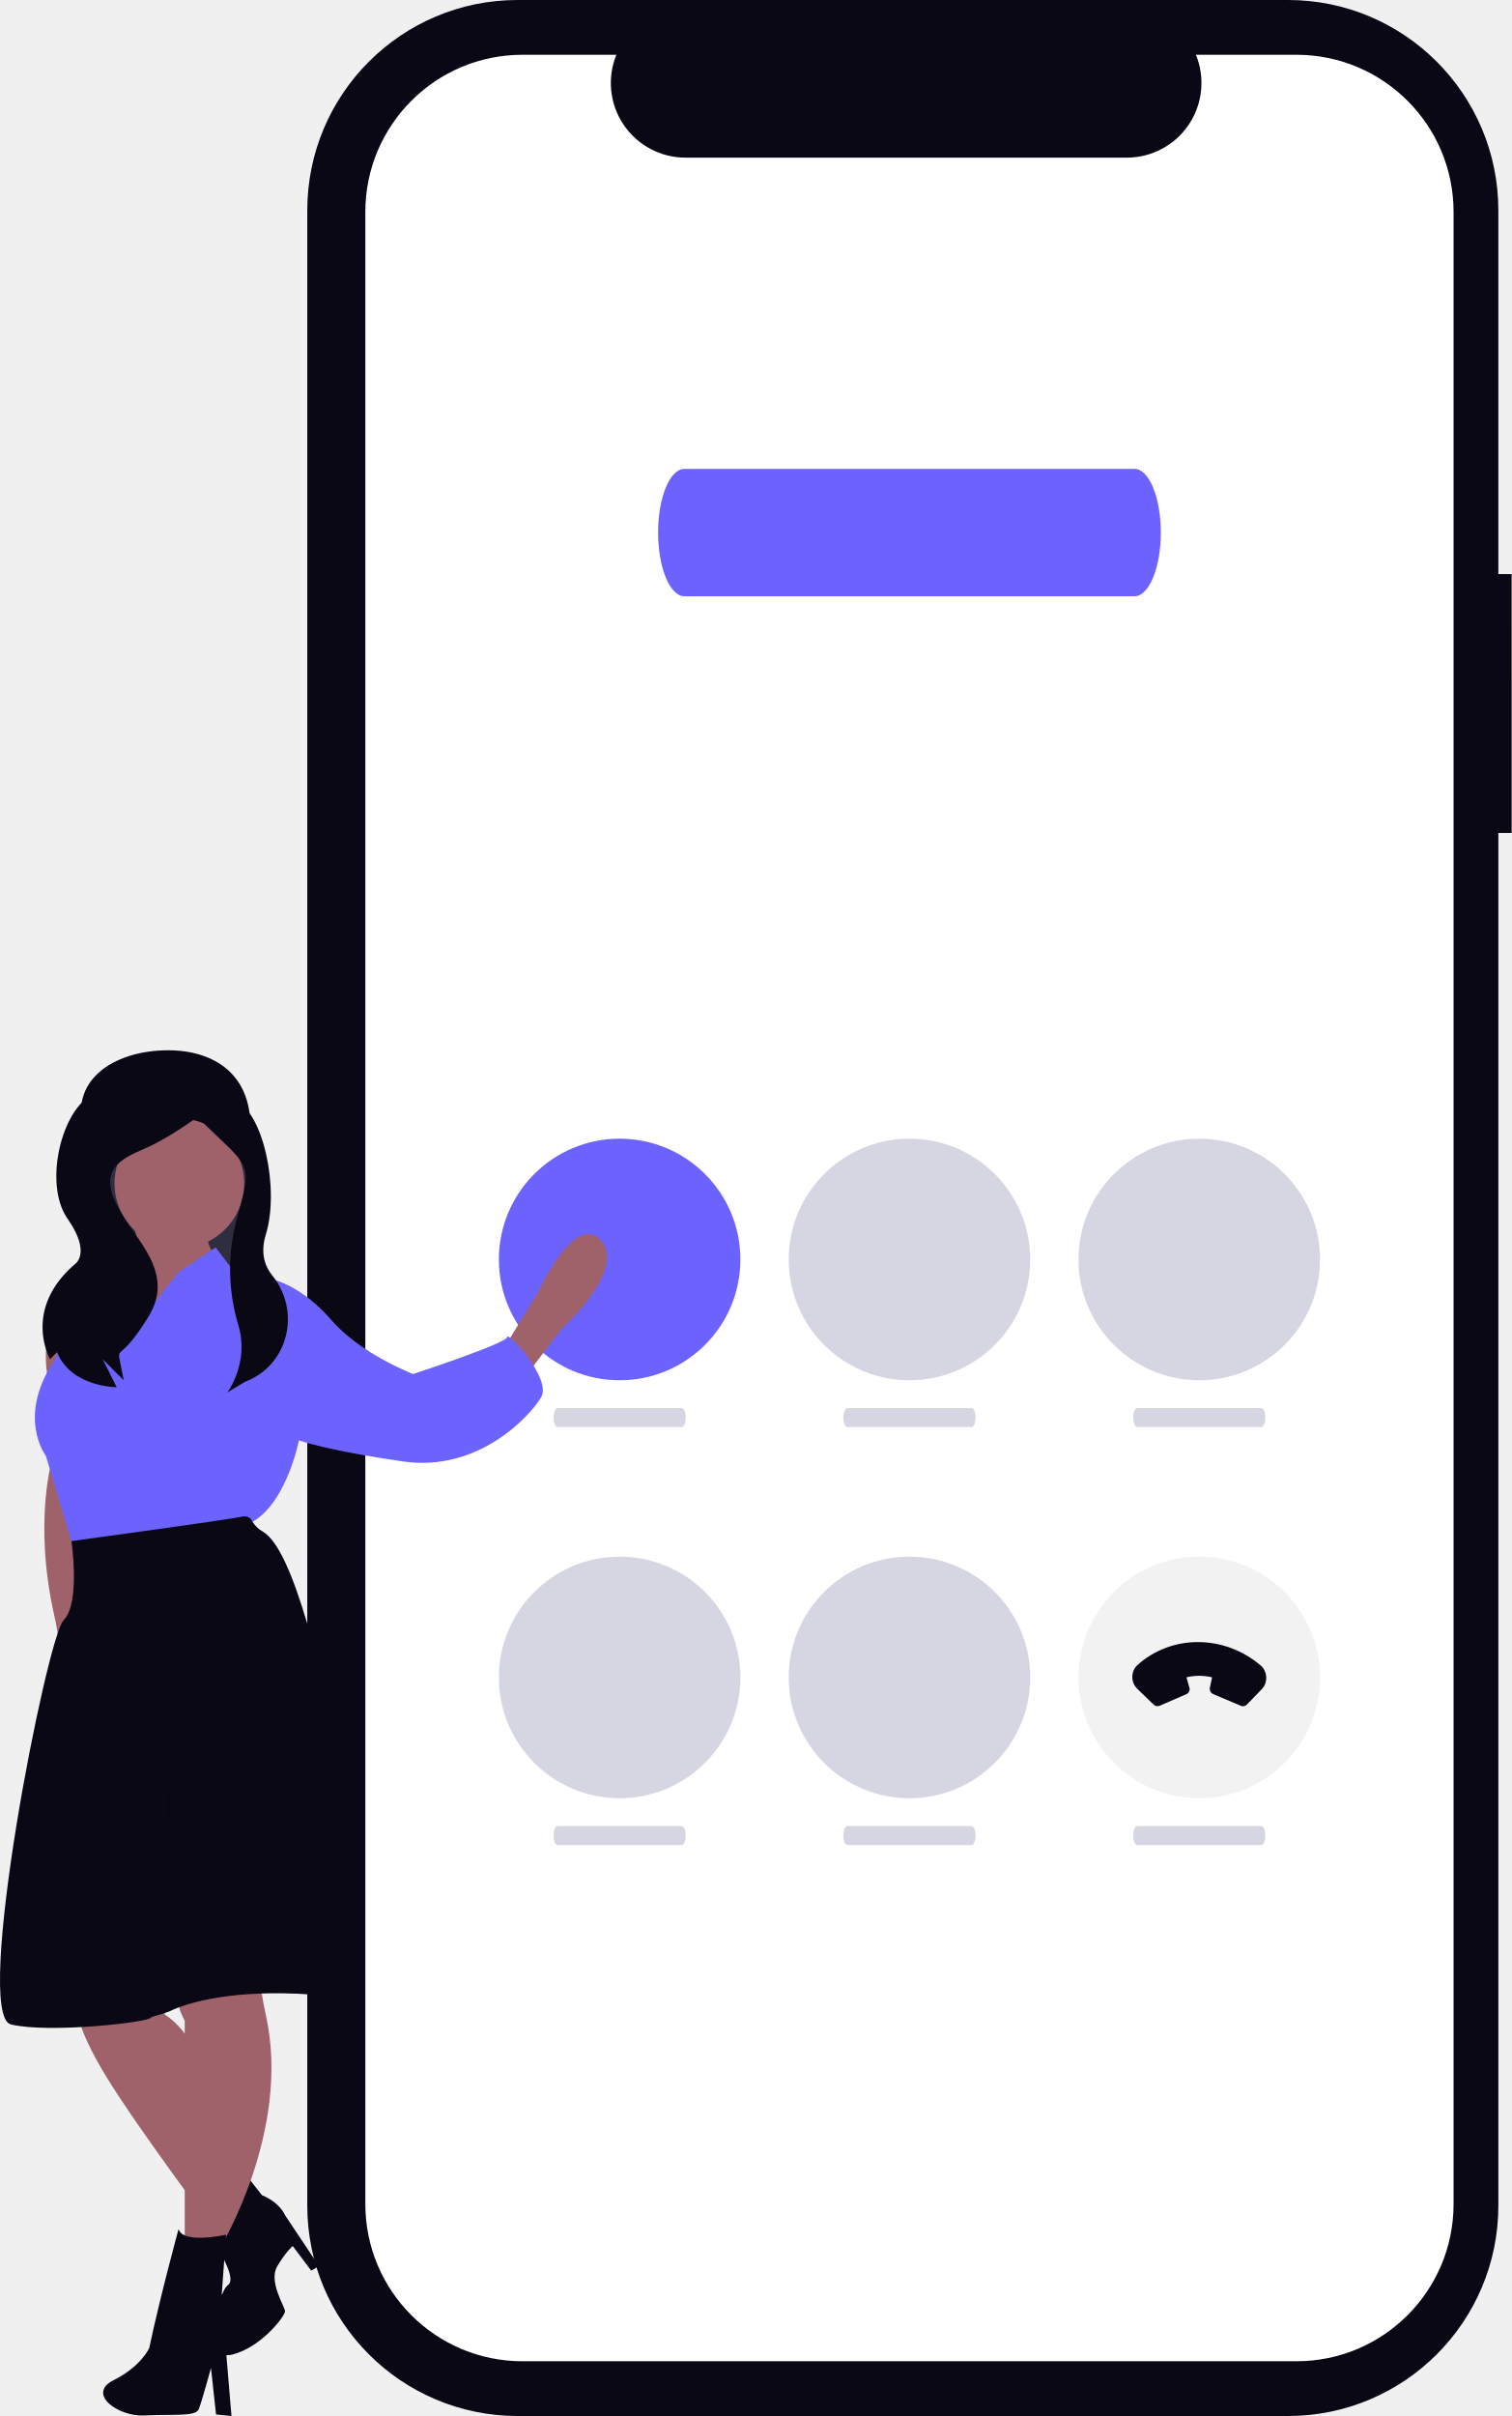
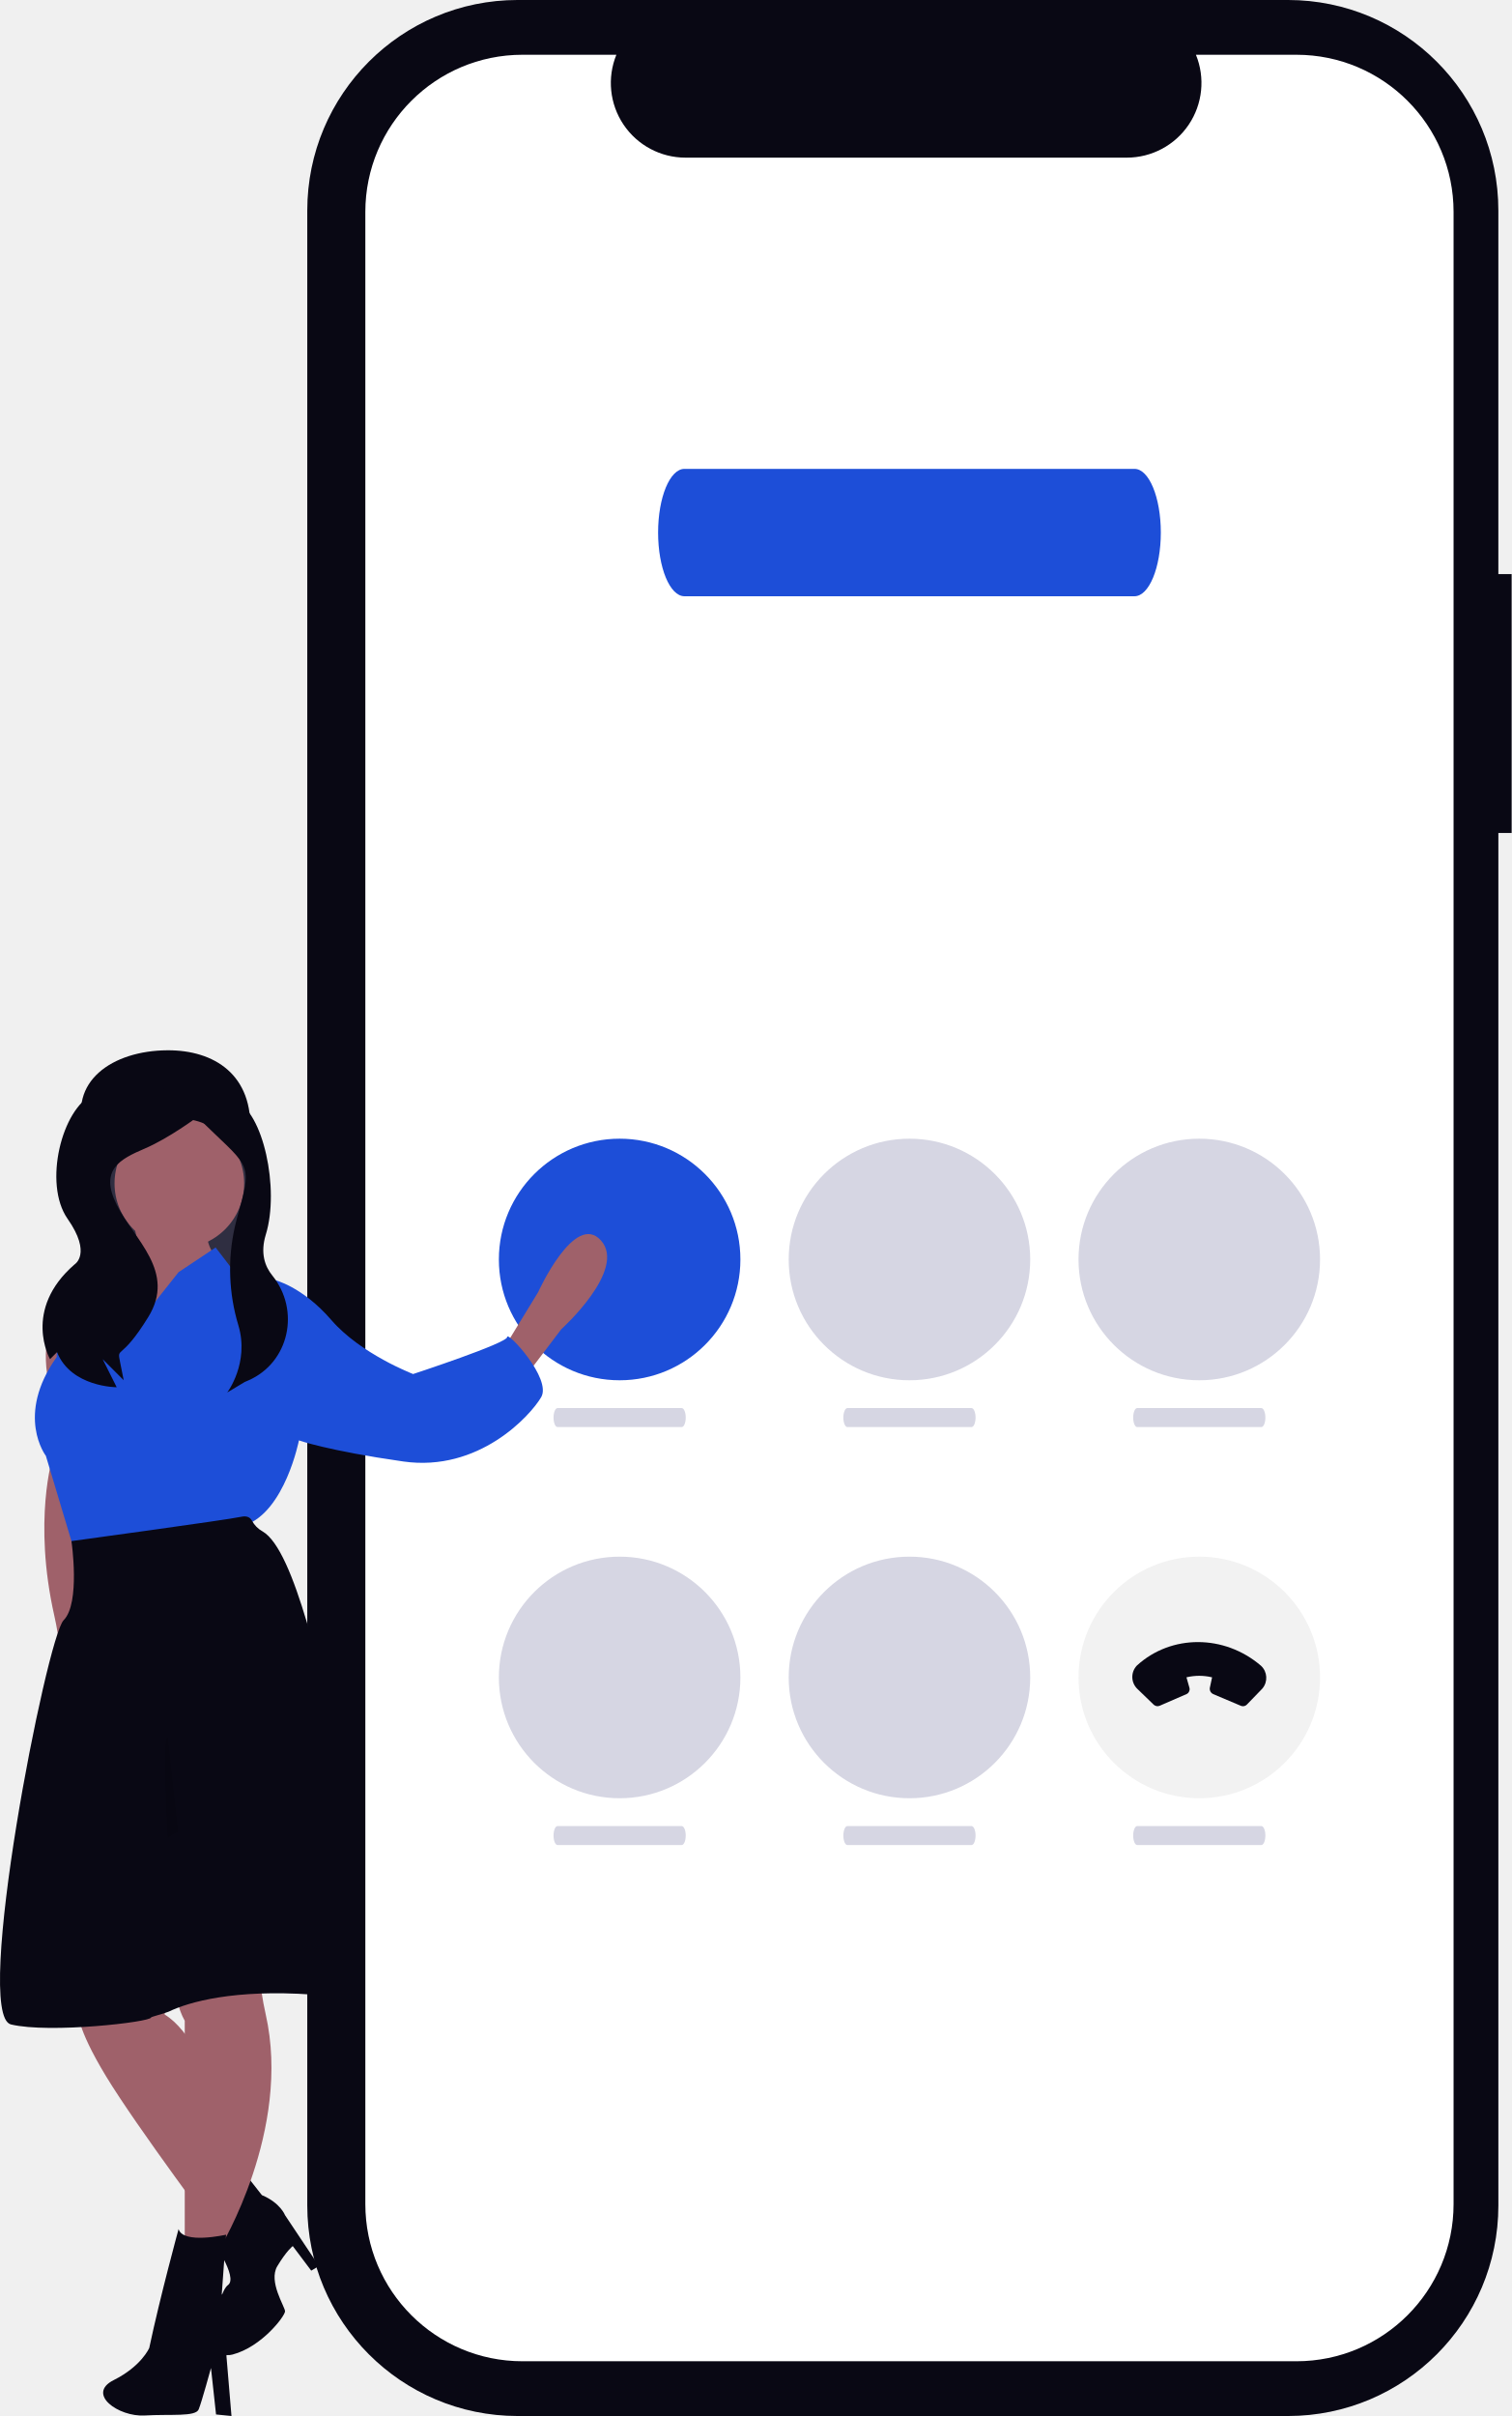
<svg xmlns="http://www.w3.org/2000/svg" width="500.713" height="800.054" viewBox="0 0 500.713 800.054" role="img" artist="Katerina Limpitsouni" source="https://undraw.co/">
  <g transform="translate(-577.567 -45.973)">
    <g transform="translate(-133.014 -94)">
      <path d="M665.294,269.316h-4.4V148.89a69.7,69.7,0,0,0-69.7-69.7H336.062a69.7,69.7,0,0,0-69.7,69.7V809.551a69.7,69.7,0,0,0,69.7,69.7H591.2a69.7,69.7,0,0,0,69.7-69.7V355.035h4.4Z" transform="translate(546 60.78)" fill="#090814" />
      <path d="M592.274,95.686h-33.3a24.729,24.729,0,0,1-22.9,34.069H389.9a24.729,24.729,0,0,1-22.9-34.069H335.9a52.051,52.051,0,0,0-52.051,52.051V807.429A52.051,52.051,0,0,0,335.9,859.479H592.264a52.051,52.051,0,0,0,52.051-52.051V147.737a52.051,52.051,0,0,0-52.039-52.051Z" transform="translate(547.746 62.421)" fill="#fff" />
    </g>
-     <circle cx="40" cy="40" r="40" transform="translate(742.815 423.048)" fill="#6c63ff" />
+     <circle cx="40" cy="40" r="40" transform="translate(742.815 423.048)" fill="#1D4ED8" />
    <circle cx="40" cy="40" r="40" transform="translate(838.815 423.048)" fill="#d6d6e3" />
    <circle cx="40" cy="40" r="40" transform="translate(934.815 423.048)" fill="#d6d6e3" />
    <circle cx="40" cy="40" r="40" transform="translate(742.815 561.458)" fill="#d6d6e3" />
    <circle cx="40" cy="40" r="40" transform="translate(838.815 561.458)" fill="#d6d6e3" />
    <circle cx="40" cy="40" r="40" transform="translate(934.815 561.458)" fill="#f2f2f2" />
    <path d="M881.078,194.2H839.969c-.741,0-1.341-1.408-1.341-3.145s.6-3.145,1.341-3.145h41.108c.741,0,1.341,1.408,1.341,3.145s-.6,3.145-1.341,3.145Z" transform="translate(-77.708 324.345)" fill="#d6d6e3" />
    <path d="M881.078,194.2H839.969c-.741,0-1.341-1.408-1.341-3.145s.6-3.145,1.341-3.145h41.108c.741,0,1.341,1.408,1.341,3.145s-.6,3.145-1.341,3.145Z" transform="translate(18.292 324.345)" fill="#d6d6e3" />
    <path d="M881.078,194.2H839.969c-.741,0-1.341-1.408-1.341-3.145s.6-3.145,1.341-3.145h41.108c.741,0,1.341,1.408,1.341,3.145s-.6,3.145-1.341,3.145Z" transform="translate(114.292 324.345)" fill="#d6d6e3" />
    <path d="M881.078,194.2H839.969c-.741,0-1.341-1.408-1.341-3.145s.6-3.145,1.341-3.145h41.108c.741,0,1.341,1.408,1.341,3.145s-.6,3.145-1.341,3.145Z" transform="translate(-77.708 462.756)" fill="#d6d6e3" />
    <path d="M881.078,194.2H839.969c-.741,0-1.341-1.408-1.341-3.145s.6-3.145,1.341-3.145h41.108c.741,0,1.341,1.408,1.341,3.145s-.6,3.145-1.341,3.145Z" transform="translate(18.292 462.756)" fill="#d6d6e3" />
    <path d="M881.078,194.2H839.969c-.741,0-1.341-1.408-1.341-3.145s.6-3.145,1.341-3.145h41.108c.741,0,1.341,1.408,1.341,3.145s-.6,3.145-1.341,3.145Z" transform="translate(114.292 462.756)" fill="#d6d6e3" />
-     <path d="M217.977,231.132c-4.821,0-8.729,9.443-8.729,21.091s3.908,21.091,8.729,21.091H367.041c4.821,0,8.729-9.443,8.729-21.091s-3.908-21.091-8.729-21.091Z" transform="translate(586.307 -29.893)" fill="#6c63ff" />
+     <path d="M217.977,231.132c-4.821,0-8.729,9.443-8.729,21.091s3.908,21.091,8.729,21.091H367.041c4.821,0,8.729-9.443,8.729-21.091s-3.908-21.091-8.729-21.091Z" transform="translate(586.307 -29.893)" fill="#1D4ED8" />
    <path d="M14.516,3a1.779,1.779,0,0,1,1.568.961l.091.2,3.576,9.259a1.893,1.893,0,0,1-.56,2.148l-.179.126L16.02,17.558l.113.191a18.213,18.213,0,0,0,5.6,5.8l.182.115,1.8-3.1a1.762,1.762,0,0,1,1.99-.839l.206.072,8.94,3.7A1.843,1.843,0,0,1,35.96,25l.013.224V32.63A5.478,5.478,0,0,1,30.5,38.182C15.162,37.217,2.933,24.552,2,8.556A5.476,5.476,0,0,1,7.05,3.009L7.364,3h7.152Z" transform="matrix(-0.695, 0.719, -0.719, -0.695, 1002.816, 602.104)" fill="#090814" />
    <g transform="translate(577.567 393.773)">
      <path d="M949.866,389.156c4.843,14.337,12.268,27.4,27.4,27.4s26.548-12.292,27.4-27.4c1.09-19.307-11.919-27.481-27.4-27.4C958.977,361.85,944.119,372.141,949.866,389.156Z" transform="translate(-921.792 -361.755)" fill="#090814" />
      <rect width="54.081" height="68.503" transform="translate(28.794 26.786)" fill="#2f2e41" />
      <path d="M1016.733,440.527h-4.6A40.95,40.95,0,0,0,1006,474.26c5.111,19.422,1.022,23,1.022,23s-6.654,21.032.5,52.721-6.635,40.3-6.635,40.3l12.778-25.555,7.155-67.466Z" transform="translate(-989.526 -362.707)" fill="#9f616a" />
      <path d="M972.031,415.435s4.089,16.355,2.044,16.355-9.2,8.689-9.2,8.689l-4.6,16.866,3.578,12.267,12.267-2.556,15.333-16.866,4.6-4.6,4.089-14.822s-5.111-6.133-1.533-11.244S972.031,415.435,972.031,415.435Z" transform="translate(-928.725 -362.403)" fill="#9f616a" />
      <path d="M829,461.02l11.244-18.4s12.138-26.856,20.826-17.145-13.16,29.411-13.16,29.411l-11.244,14.822Z" transform="translate(-662.006 -362.499)" fill="#9f616a" />
      <path d="M950.446,623.258l8.178,59.8s-1.022,4.6,9.2,21.466,37.822,53.666,37.822,53.666l8.178-15.333s-9.711-48.555-26.577-58.777l2.044-73.6Z" transform="translate(-932.695 -364.762)" fill="#9f616a" />
      <path d="M936.871,738.268l-11.244,21.466s9.2,12.916,5.622,15.472-8.178,25.555,1.533,23,17.378-12.778,17.378-14.311-5.622-9.85-2.555-14.961,5.111-6.644,5.111-6.644l6.12,8.136,2.555-1.533L950.16,752.068s-1.533-4.089-7.667-6.644Z" transform="translate(-855.743 -366.307)" fill="#090814" />
      <path d="M935.313,614.773s-3.97,56.528,4.719,71.35v73.6l11.755,1.533s23.74-38.965,15.051-77.3,8.971-73.478,8.971-73.478Z" transform="translate(-878.837 -364.762)" fill="#9f616a" />
      <ellipse cx="21.466" cy="21.466" rx="21.466" ry="21.466" transform="translate(37.94 22.622)" fill="#9f616a" />
-       <path d="M876.682,463.118l21.466-27.089,12.266-8.178,5.111,6.644,14.311,4.089s9.2,2.044,18.911,13.289,27.088,17.889,27.088,17.889,31.177-10.222,31.177-12.267,14.822,13.8,11.244,19.933-20.63,24.871-45.674,21.294-34.569-6.983-34.569-6.983-4.6,23.511-17.889,28.111-56.733,7.667-56.733,7.667l-9.2-30.666s-10.222-13.289,3.578-32.711c0,0,.265-10.862,1.749-18.09.577-2.811,1.338-5.073,2.34-5.932,3.578-3.067,22.489-8.178,22.489-8.178s-3.067,10.222-4.6,10.733S874.637,460.563,876.682,463.118Z" transform="translate(-838.997 -362.554)" fill="#6c63ff" />
+       <path d="M876.682,463.118l21.466-27.089,12.266-8.178,5.111,6.644,14.311,4.089s9.2,2.044,18.911,13.289,27.088,17.889,27.088,17.889,31.177-10.222,31.177-12.267,14.822,13.8,11.244,19.933-20.63,24.871-45.674,21.294-34.569-6.983-34.569-6.983-4.6,23.511-17.889,28.111-56.733,7.667-56.733,7.667l-9.2-30.666s-10.222-13.289,3.578-32.711c0,0,.265-10.862,1.749-18.09.577-2.811,1.338-5.073,2.34-5.932,3.578-3.067,22.489-8.178,22.489-8.178s-3.067,10.222-4.6,10.733S874.637,460.563,876.682,463.118Z" transform="translate(-838.997 -362.554)" fill="#1D4ED8" />
      <path d="M1019.657,676.335c-25.739-1.789-40.725,2.428-47.41,5.643-1.243.562-5.879,1.742-5.879,1.936,0,1.533-33.634,5.387-46.412,2.321S931.775,558,937.4,552.374s2.591-26.2,2.591-26.2,51.586-7.023,56.186-8.045c2.055-.455,3.092.312,3.608,1.3a8.838,8.838,0,0,0,3.5,3.532c10.851,6.251,19.56,49.47,26.117,73.364C1036.551,622.395,1019.657,676.335,1019.657,676.335Z" transform="translate(-916.323 -363.644)" fill="#090814" />
      <path d="M979.943,756.892s-6.012,21.96-9.711,39.355c0,0-2.556,6.037-11.755,10.637s1.561,12.239,10.25,11.728,16.866.511,17.889-2.044,4.061-13.676,4.061-13.676l1.678,15.383,5.111.511L995.787,798.8s4.089-7.667-1.533-20.444l1.419-19.613S981.476,762,979.943,756.892Z" transform="translate(-920.792 -366.532)" fill="#090814" />
      <path d="M977.181,623.308a16.944,16.944,0,0,0-3.486,2.116c-.271-4.83-1.835-34.04.041-33.569Z" transform="translate(-918.164 -364.537)" opacity="0.1" style="isolation:isolate" />
      <path d="M990.231,376.434s.238-1.323,9.535,2.163,14.871,29.217,10.222,44.325c-1.873,6.089-.349,10.479,2.138,13.55,9.334,11.527,5.66,28.839-7.936,34.766q-.576.251-1.175.5l-5.811,3.487s7.408-9.747,3.7-22.216a63.927,63.927,0,0,1-1.154-32.726c.425-1.826.909-3.708,1.457-5.629,4.649-16.271,2.388-14.392-13.883-30.663,0,0-9.3,6.973-17.433,10.46s-15.109,6.973-9.3,18.6,19.758,22.082,10.46,37.191-10.46,9.3-9.3,15.109h0l1.162,5.811-6.973-6.973,4.649,9.3s-15.109,0-19.758-11.622l-2.324,2.324s-9.3-16.271,8.135-31.38c0,0,5.811-3.487-2.324-15.109s-1.887-36.61,8.573-41.259S990.231,376.434,990.231,376.434Z" transform="translate(-921.938 -361.907)" fill="#090814" />
    </g>
  </g>
</svg>
